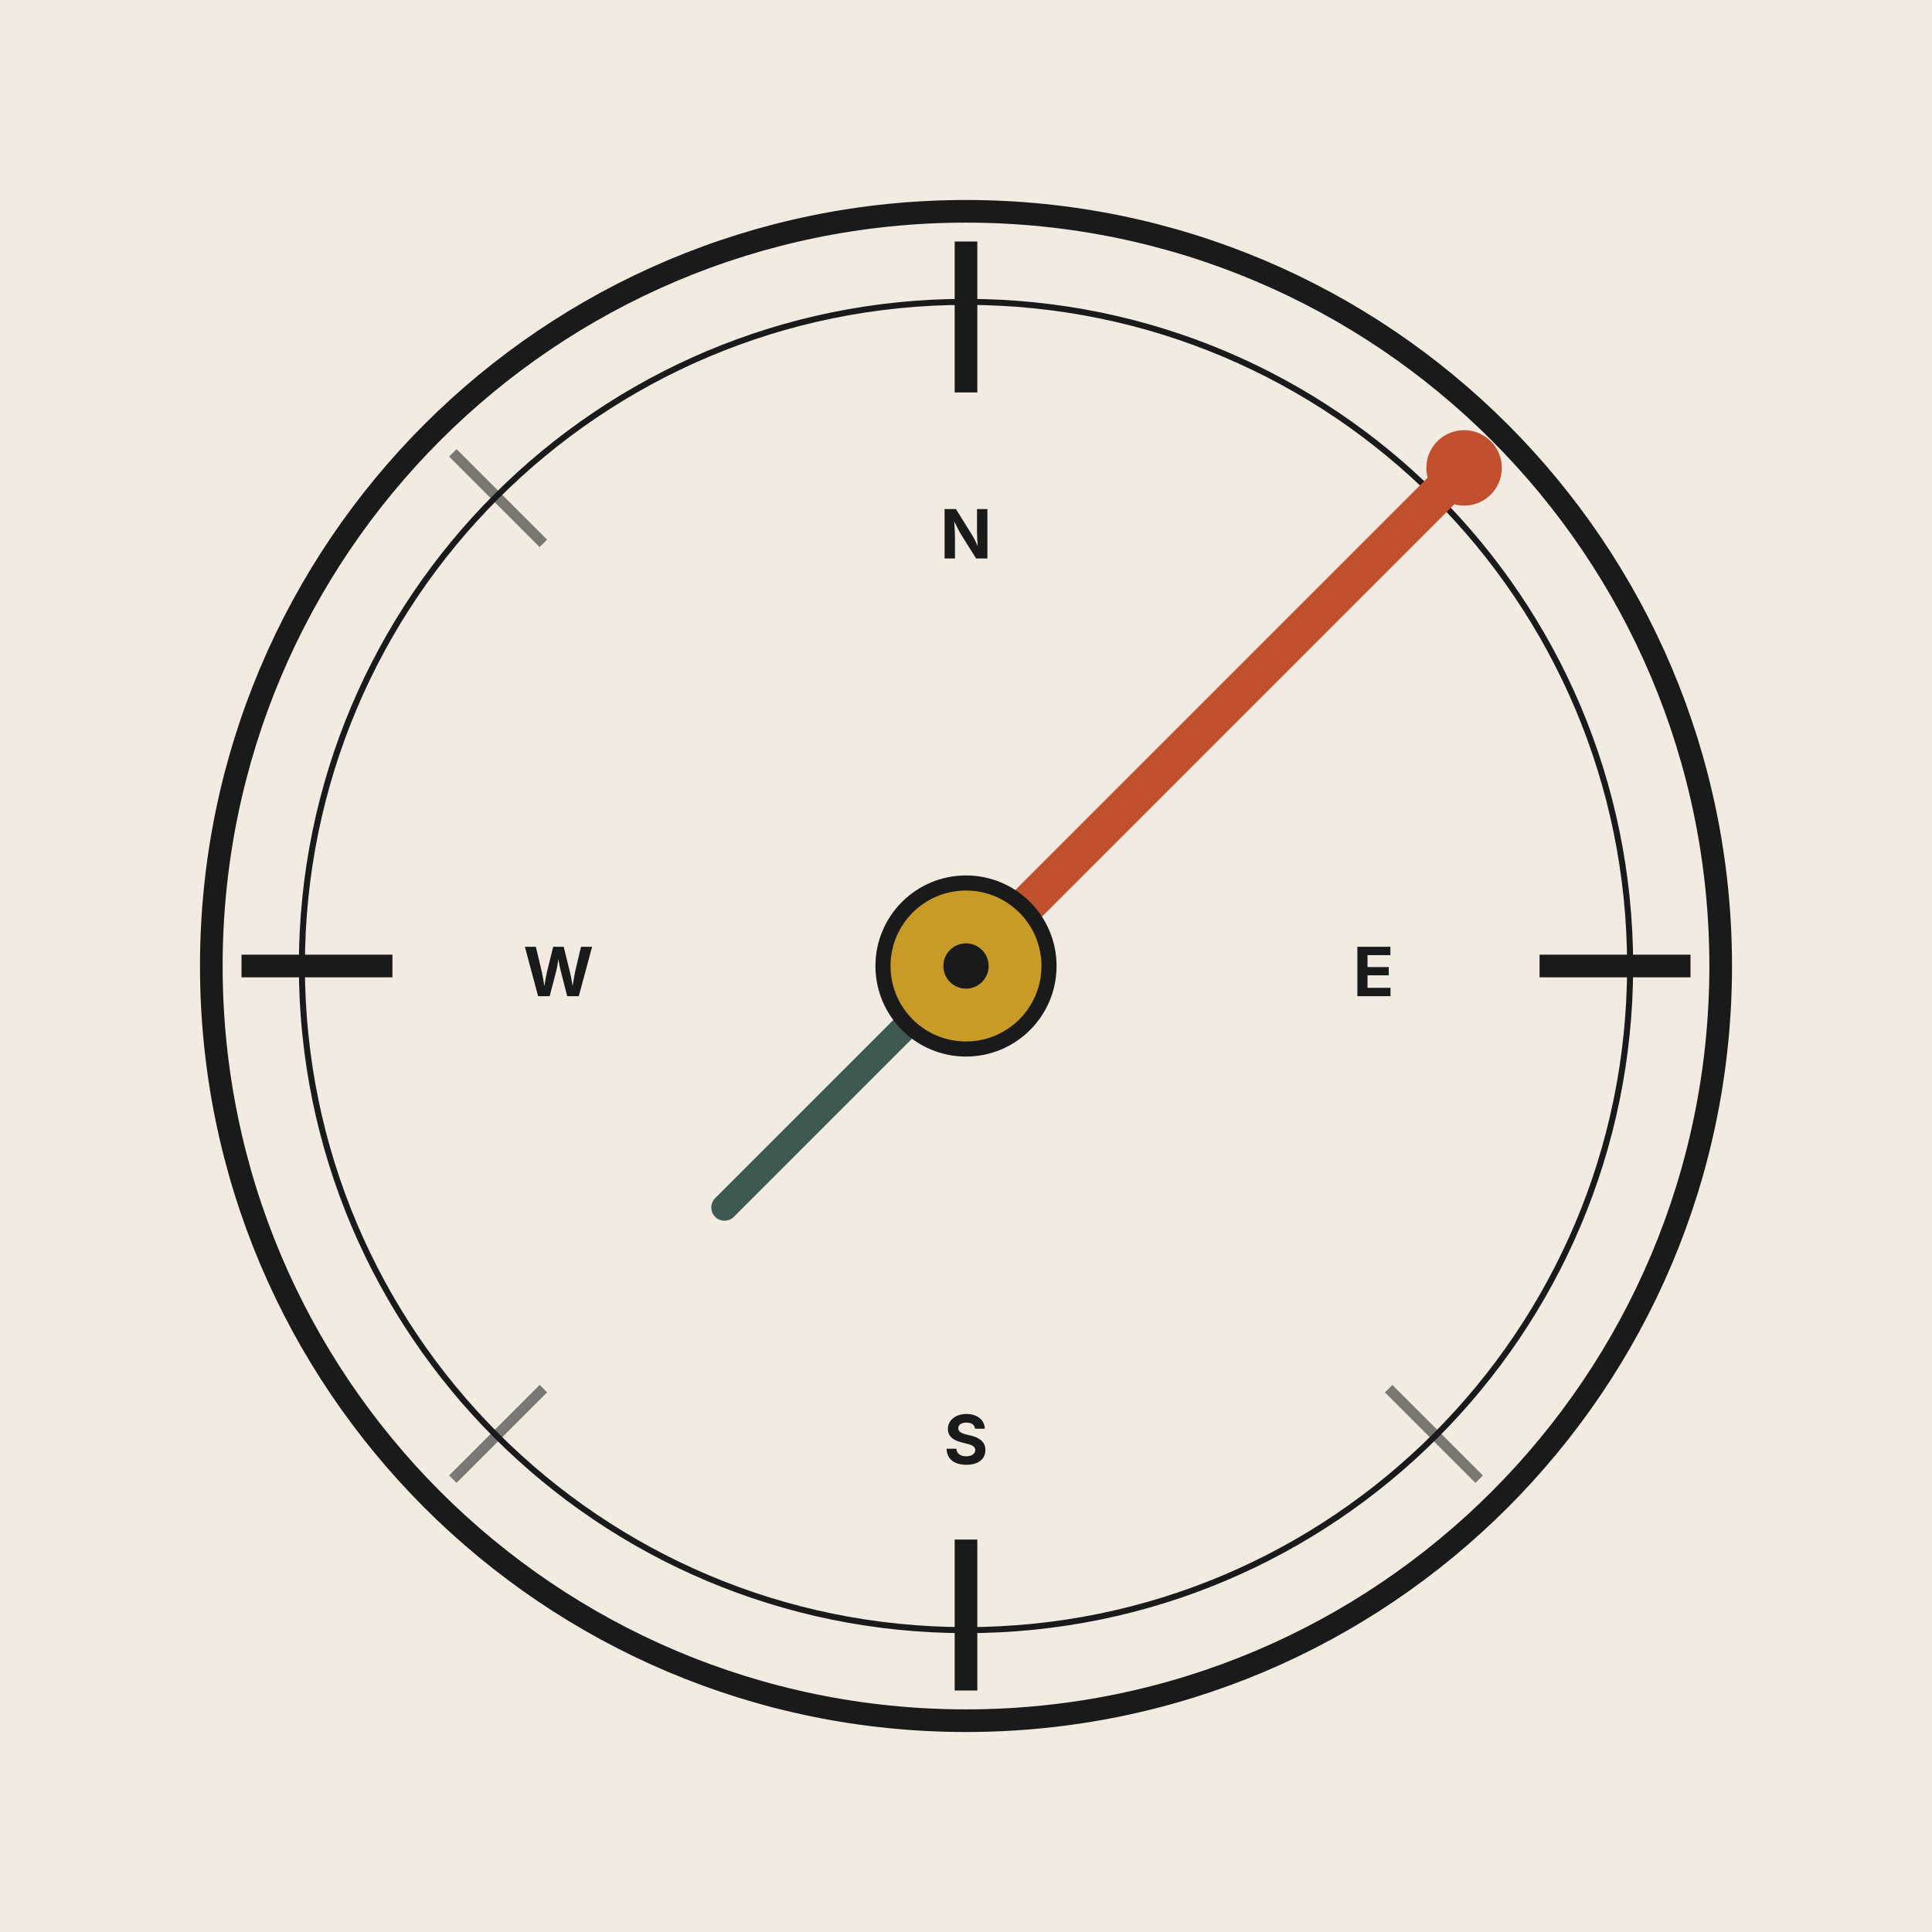
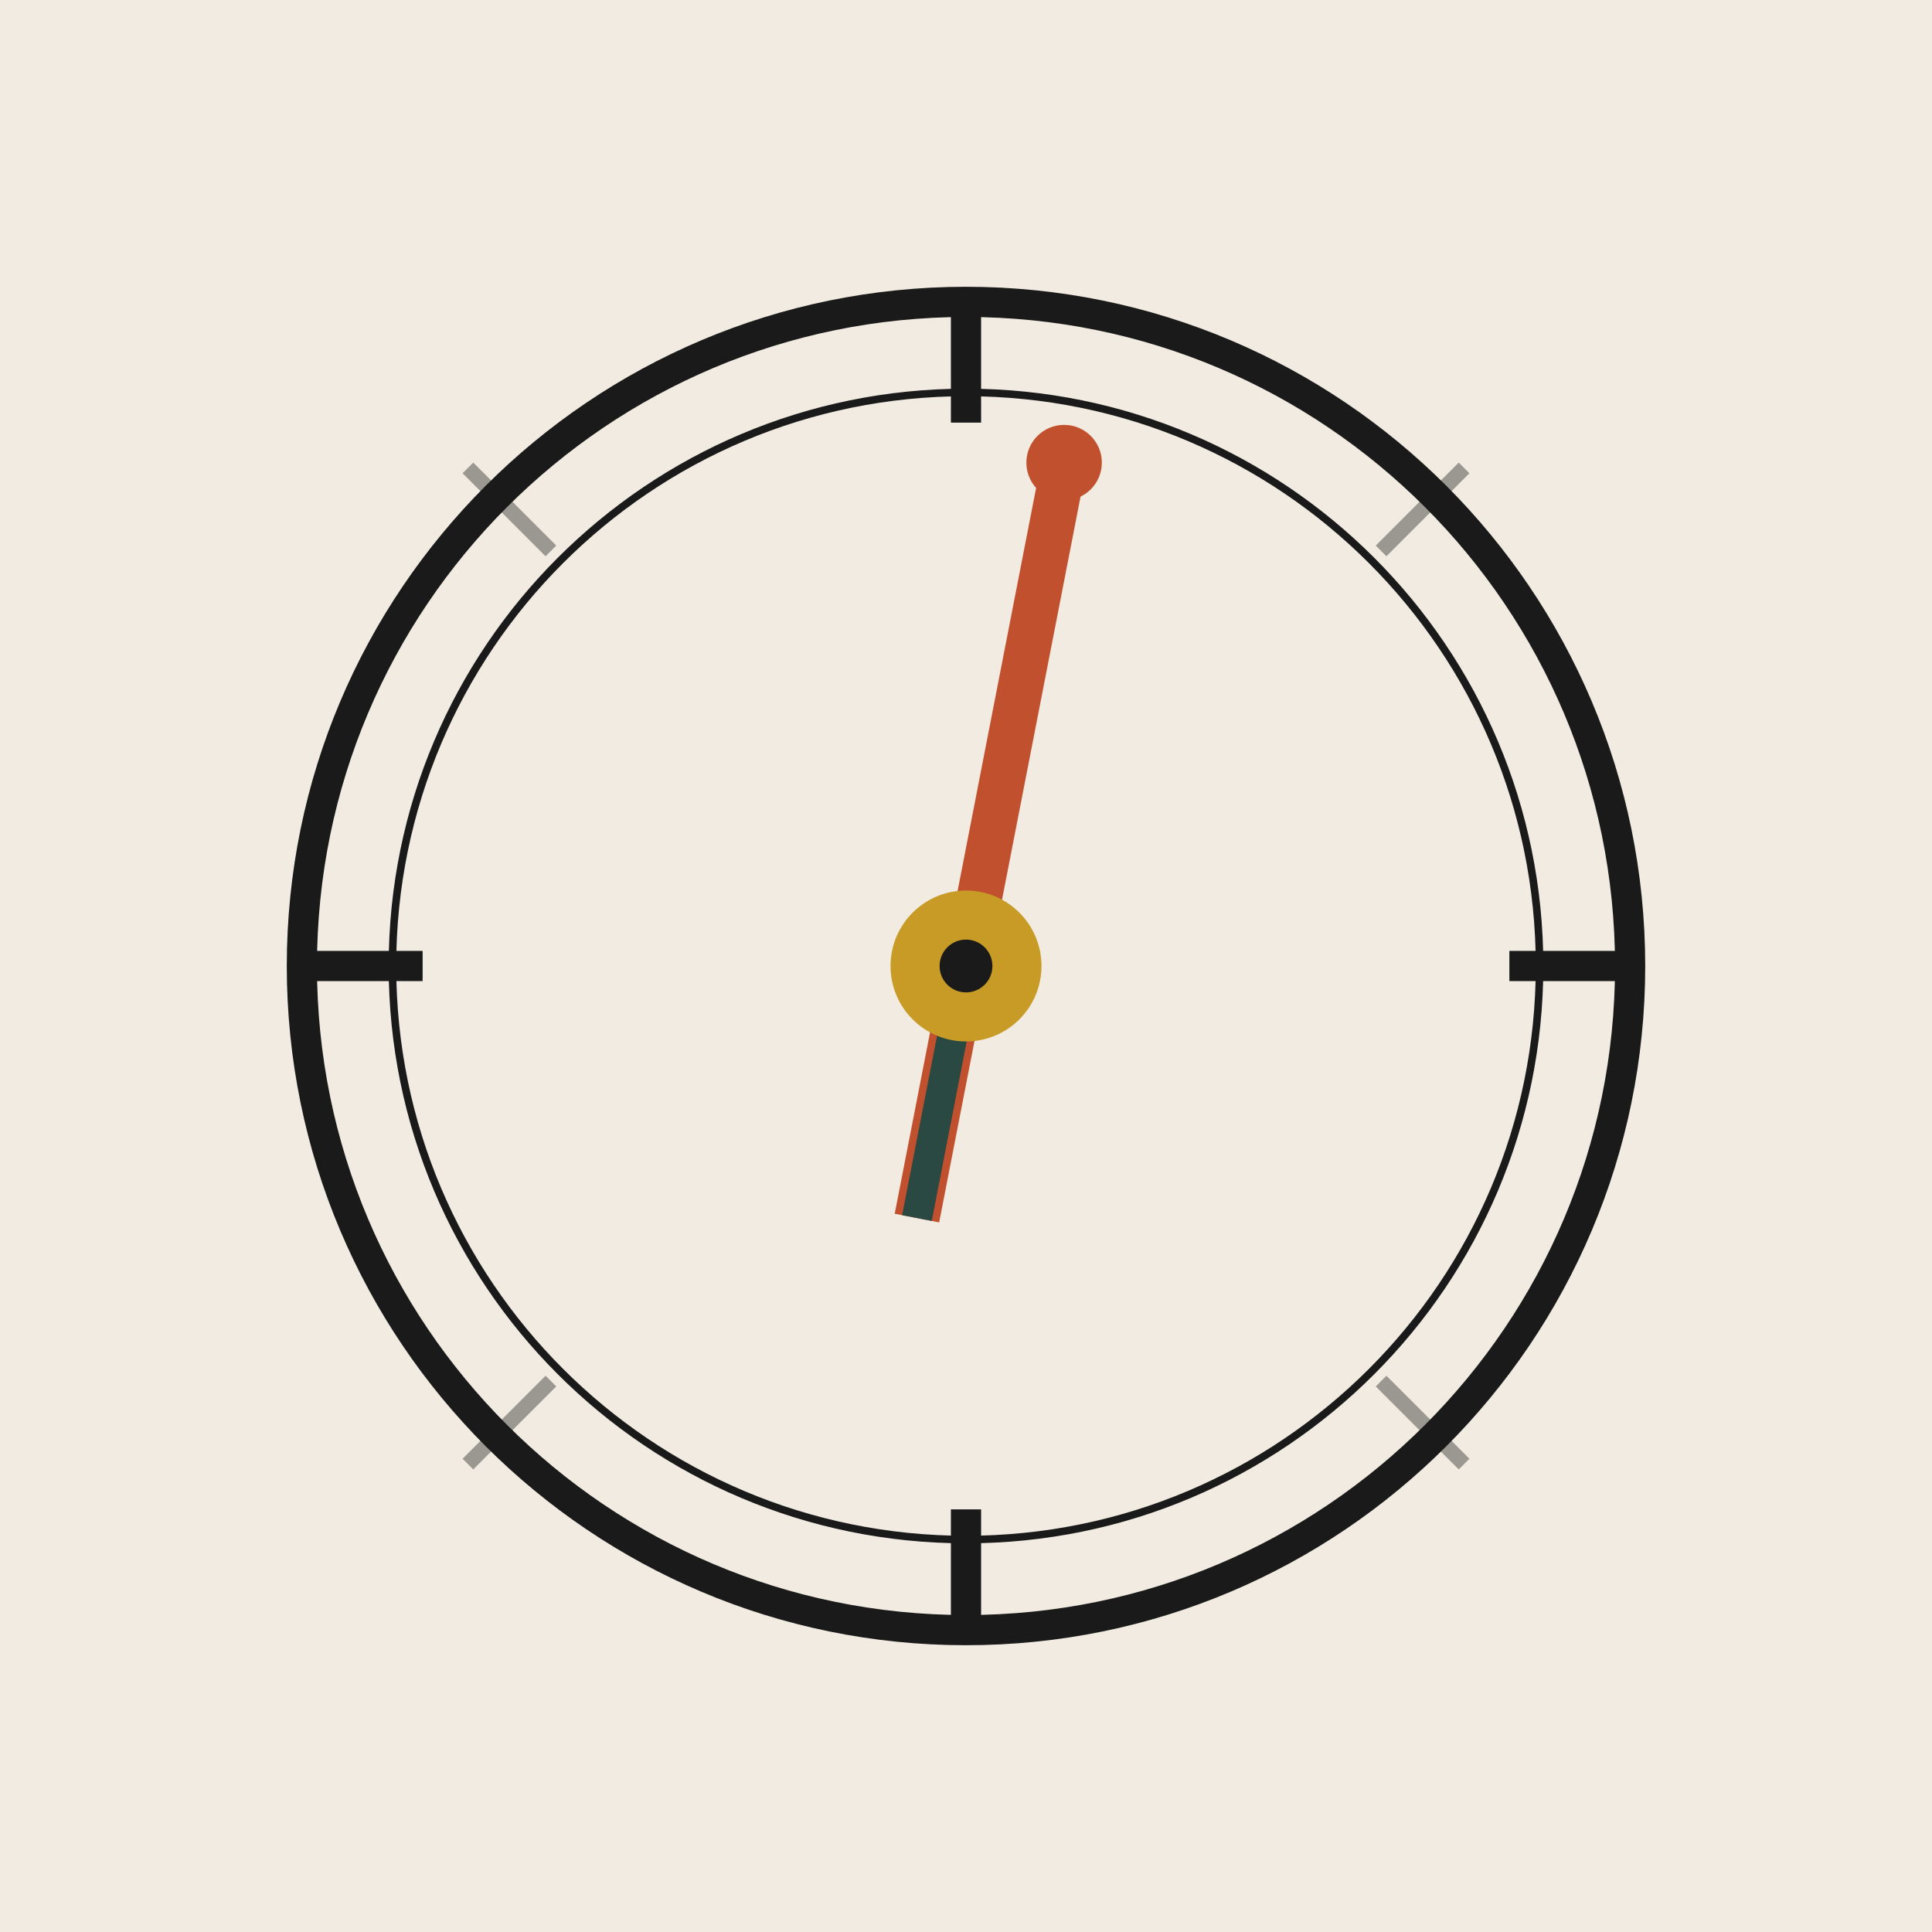
<svg xmlns="http://www.w3.org/2000/svg" viewBox="0 0 256 256" role="img" aria-label="Yantra">
  <rect width="256" height="256" fill="#f1ebe1" />
-   <circle cx="128" cy="128" r="100" fill="none" stroke="#1a1a1a" stroke-width="3" />
-   <circle cx="128" cy="128" r="88" fill="none" stroke="#1a1a1a" stroke-width="0.8" />
-   <g stroke="#1a1a1a" stroke-width="3" stroke-linecap="butt">
-     <line x1="128" y1="32" x2="128" y2="52" />
-     <line x1="128" y1="204" x2="128" y2="224" />
-     <line x1="32" y1="128" x2="52" y2="128" />
-     <line x1="204" y1="128" x2="224" y2="128" />
+   <circle cx="128" cy="128" r="88" fill="none" stroke="#1a1a1a" stroke-width="4" />
+   <circle cx="128" cy="128" r="76" fill="none" stroke="#1a1a1a" stroke-width="1" />
+   <g stroke="#1a1a1a" stroke-width="4" stroke-linecap="butt">
+     <line x1="128" y1="40" x2="128" y2="56" />
+     <line x1="128" y1="200" x2="128" y2="216" />
+     <line x1="40" y1="128" x2="56" y2="128" />
+     <line x1="200" y1="128" x2="216" y2="128" />
  </g>
-   <text x="128" y="74" text-anchor="middle" font-family="Inter, sans-serif" font-weight="700" font-size="9" letter-spacing="2" fill="#1a1a1a">N</text>
-   <text x="128" y="194" text-anchor="middle" font-family="Inter, sans-serif" font-weight="700" font-size="9" letter-spacing="2" fill="#1a1a1a">S</text>
-   <text x="74" y="132" text-anchor="middle" font-family="Inter, sans-serif" font-weight="700" font-size="9" letter-spacing="2" fill="#1a1a1a">W</text>
-   <text x="182" y="132" text-anchor="middle" font-family="Inter, sans-serif" font-weight="700" font-size="9" letter-spacing="2" fill="#1a1a1a">E</text>
-   <g stroke="#1a1a1a" stroke-width="1.4" opacity="0.55">
-     <line x1="60" y1="60" x2="72" y2="72" />
-     <line x1="196" y1="60" x2="184" y2="72" />
-     <line x1="60" y1="196" x2="72" y2="184" />
-     <line x1="196" y1="196" x2="184" y2="184" />
+   <g stroke="#1a1a1a" stroke-width="2" opacity="0.4">
+     <line x1="62" y1="62" x2="73" y2="73" />
+     <line x1="194" y1="62" x2="183" y2="73" />
+     <line x1="62" y1="194" x2="73" y2="183" />
+     <line x1="194" y1="194" x2="183" y2="183" />
  </g>
-   <path d="M128 128 L194 62" stroke="#c1502e" stroke-width="5" stroke-linecap="round" />
-   <circle cx="194" cy="62" r="5" fill="#c1502e" />
-   <path d="M128 128 L96 160" stroke="#2a4942" stroke-width="3.5" stroke-linecap="round" opacity="0.9" />
-   <circle cx="128" cy="128" r="11" fill="#c89b27" stroke="#1a1a1a" stroke-width="2" />
-   <circle cx="128" cy="128" r="3" fill="#1a1a1a" />
+   <line x1="121.5" y1="161.4" x2="141" y2="61.3" stroke="#c1502e" stroke-width="6" stroke-linecap="butt" />
+   <circle cx="141" cy="61.3" r="5" fill="#c1502e" />
+   <line x1="128" y1="128" x2="121.5" y2="161.4" stroke="#2a4942" stroke-width="4" stroke-linecap="butt" />
+   <circle cx="128" cy="128" r="10" fill="#c89b27" />
+   <circle cx="128" cy="128" r="3.5" fill="#1a1a1a" />
</svg>
